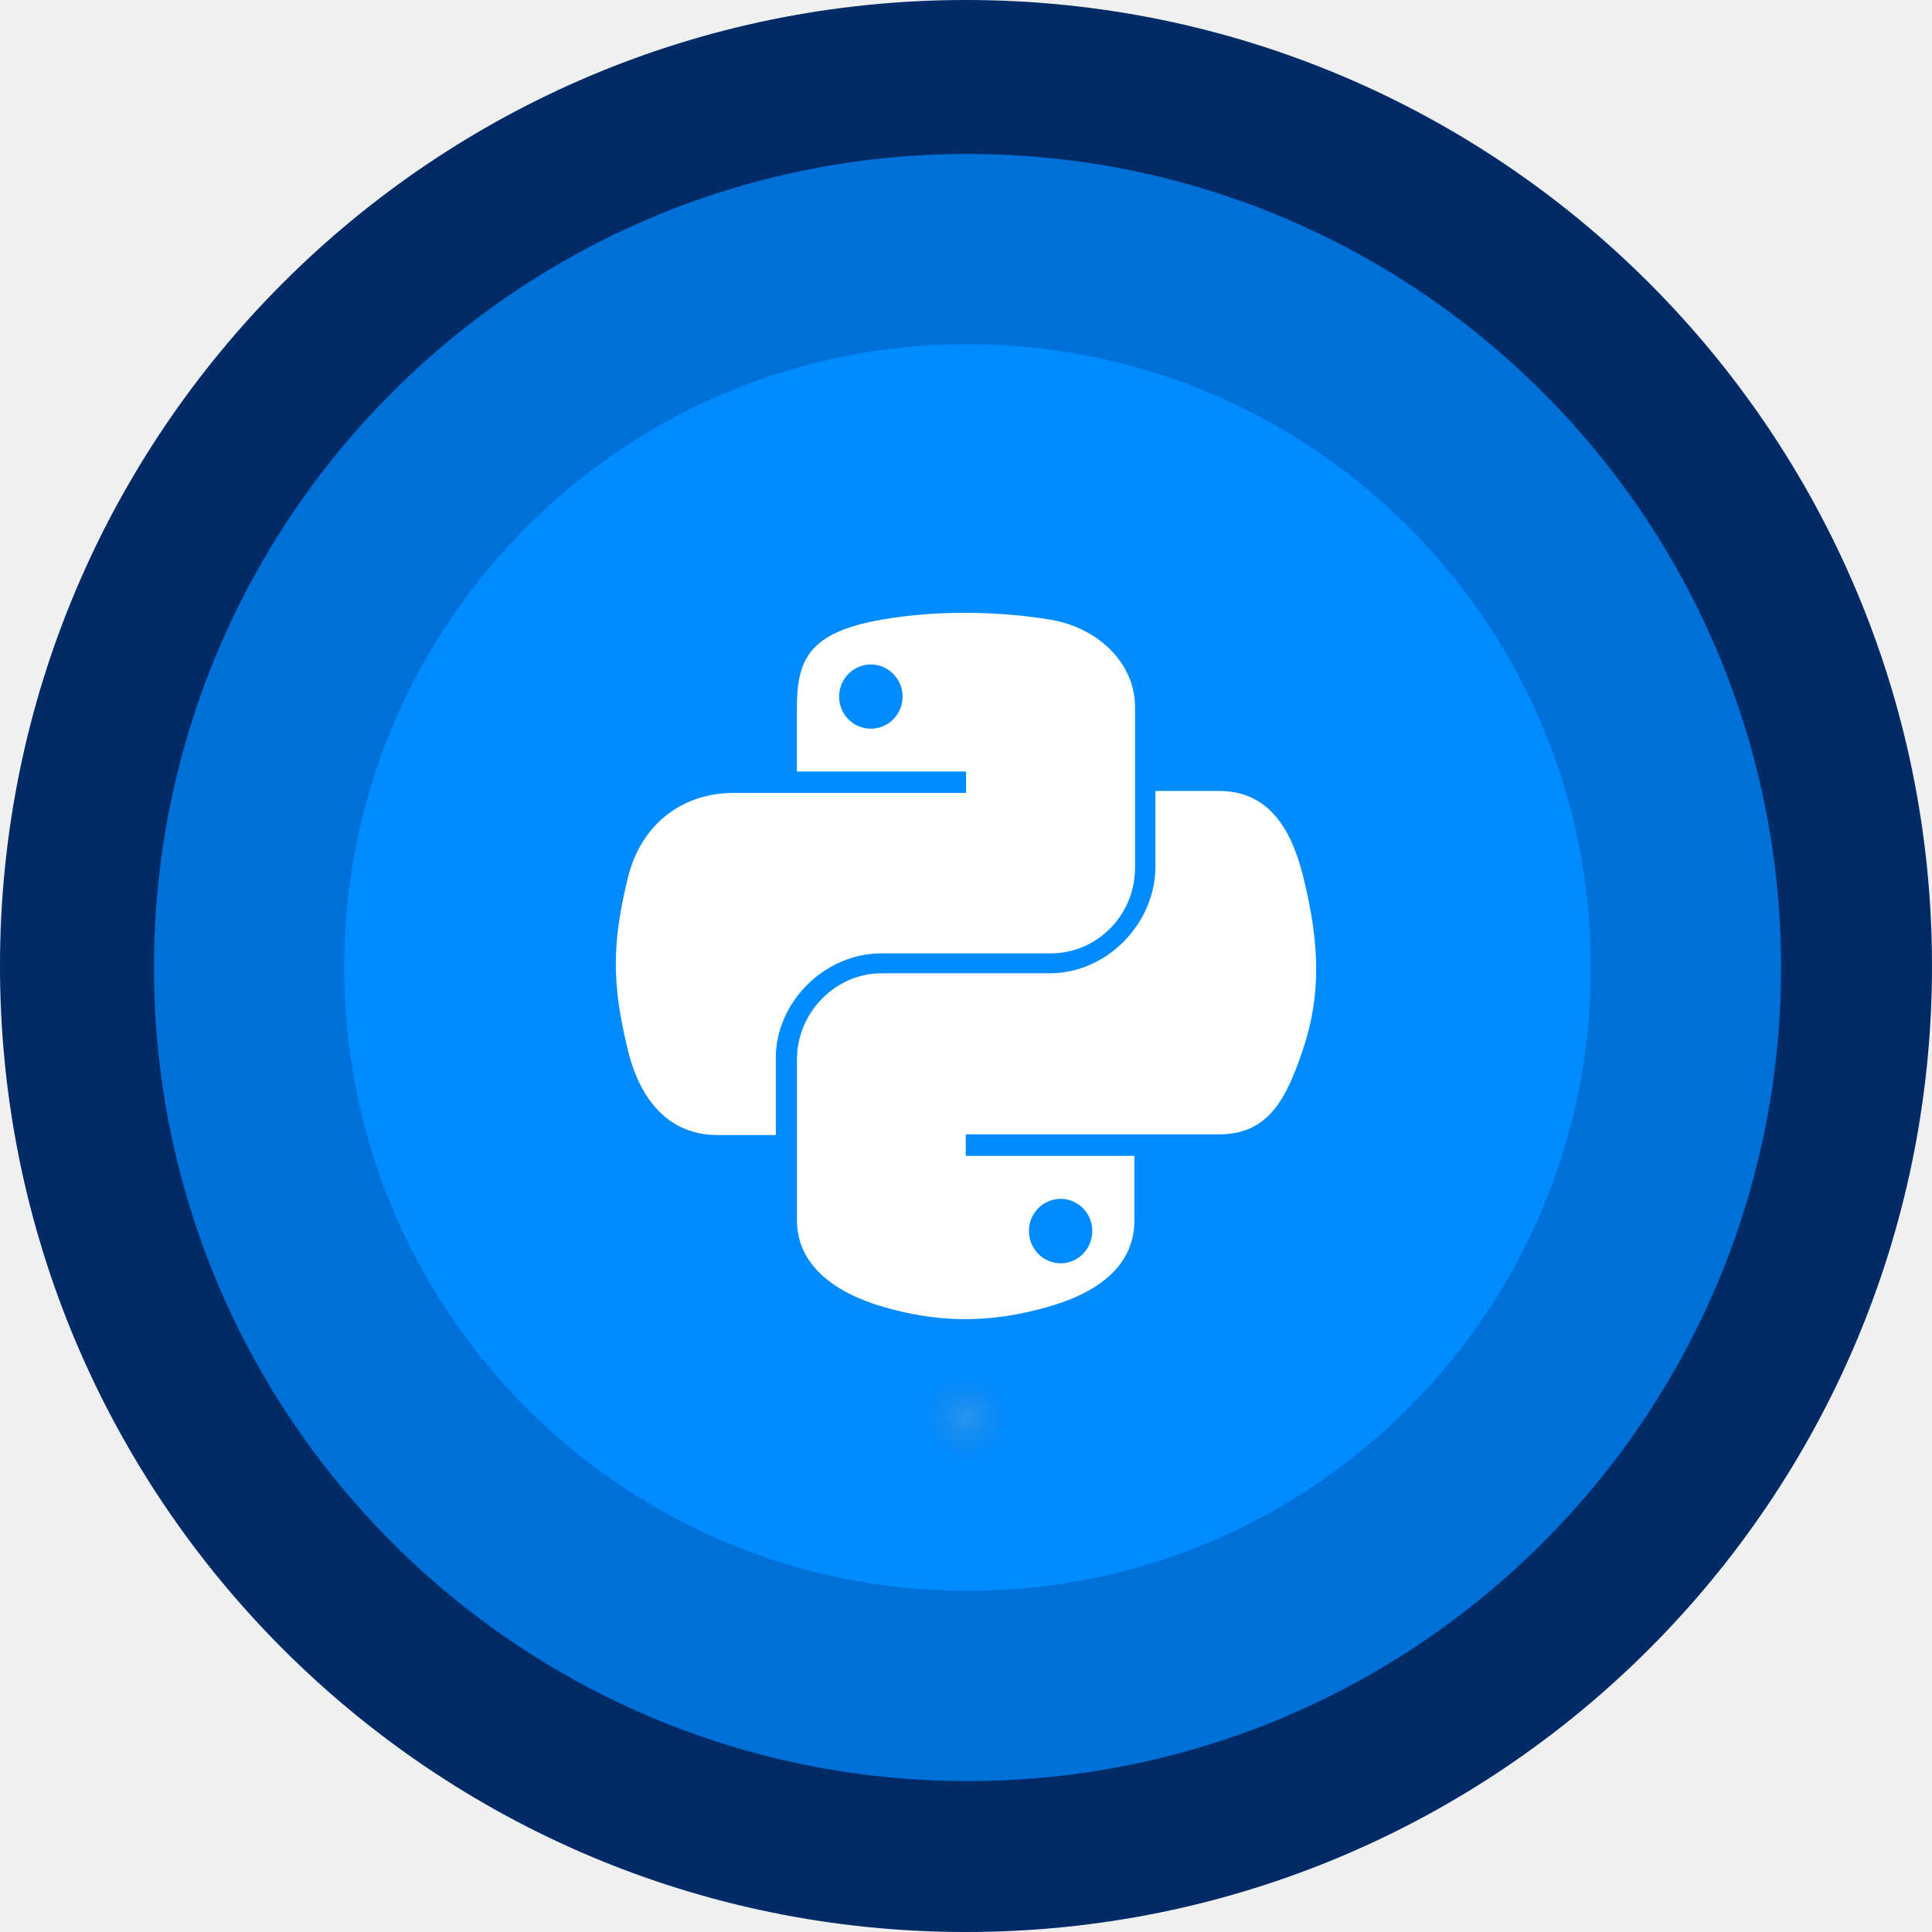
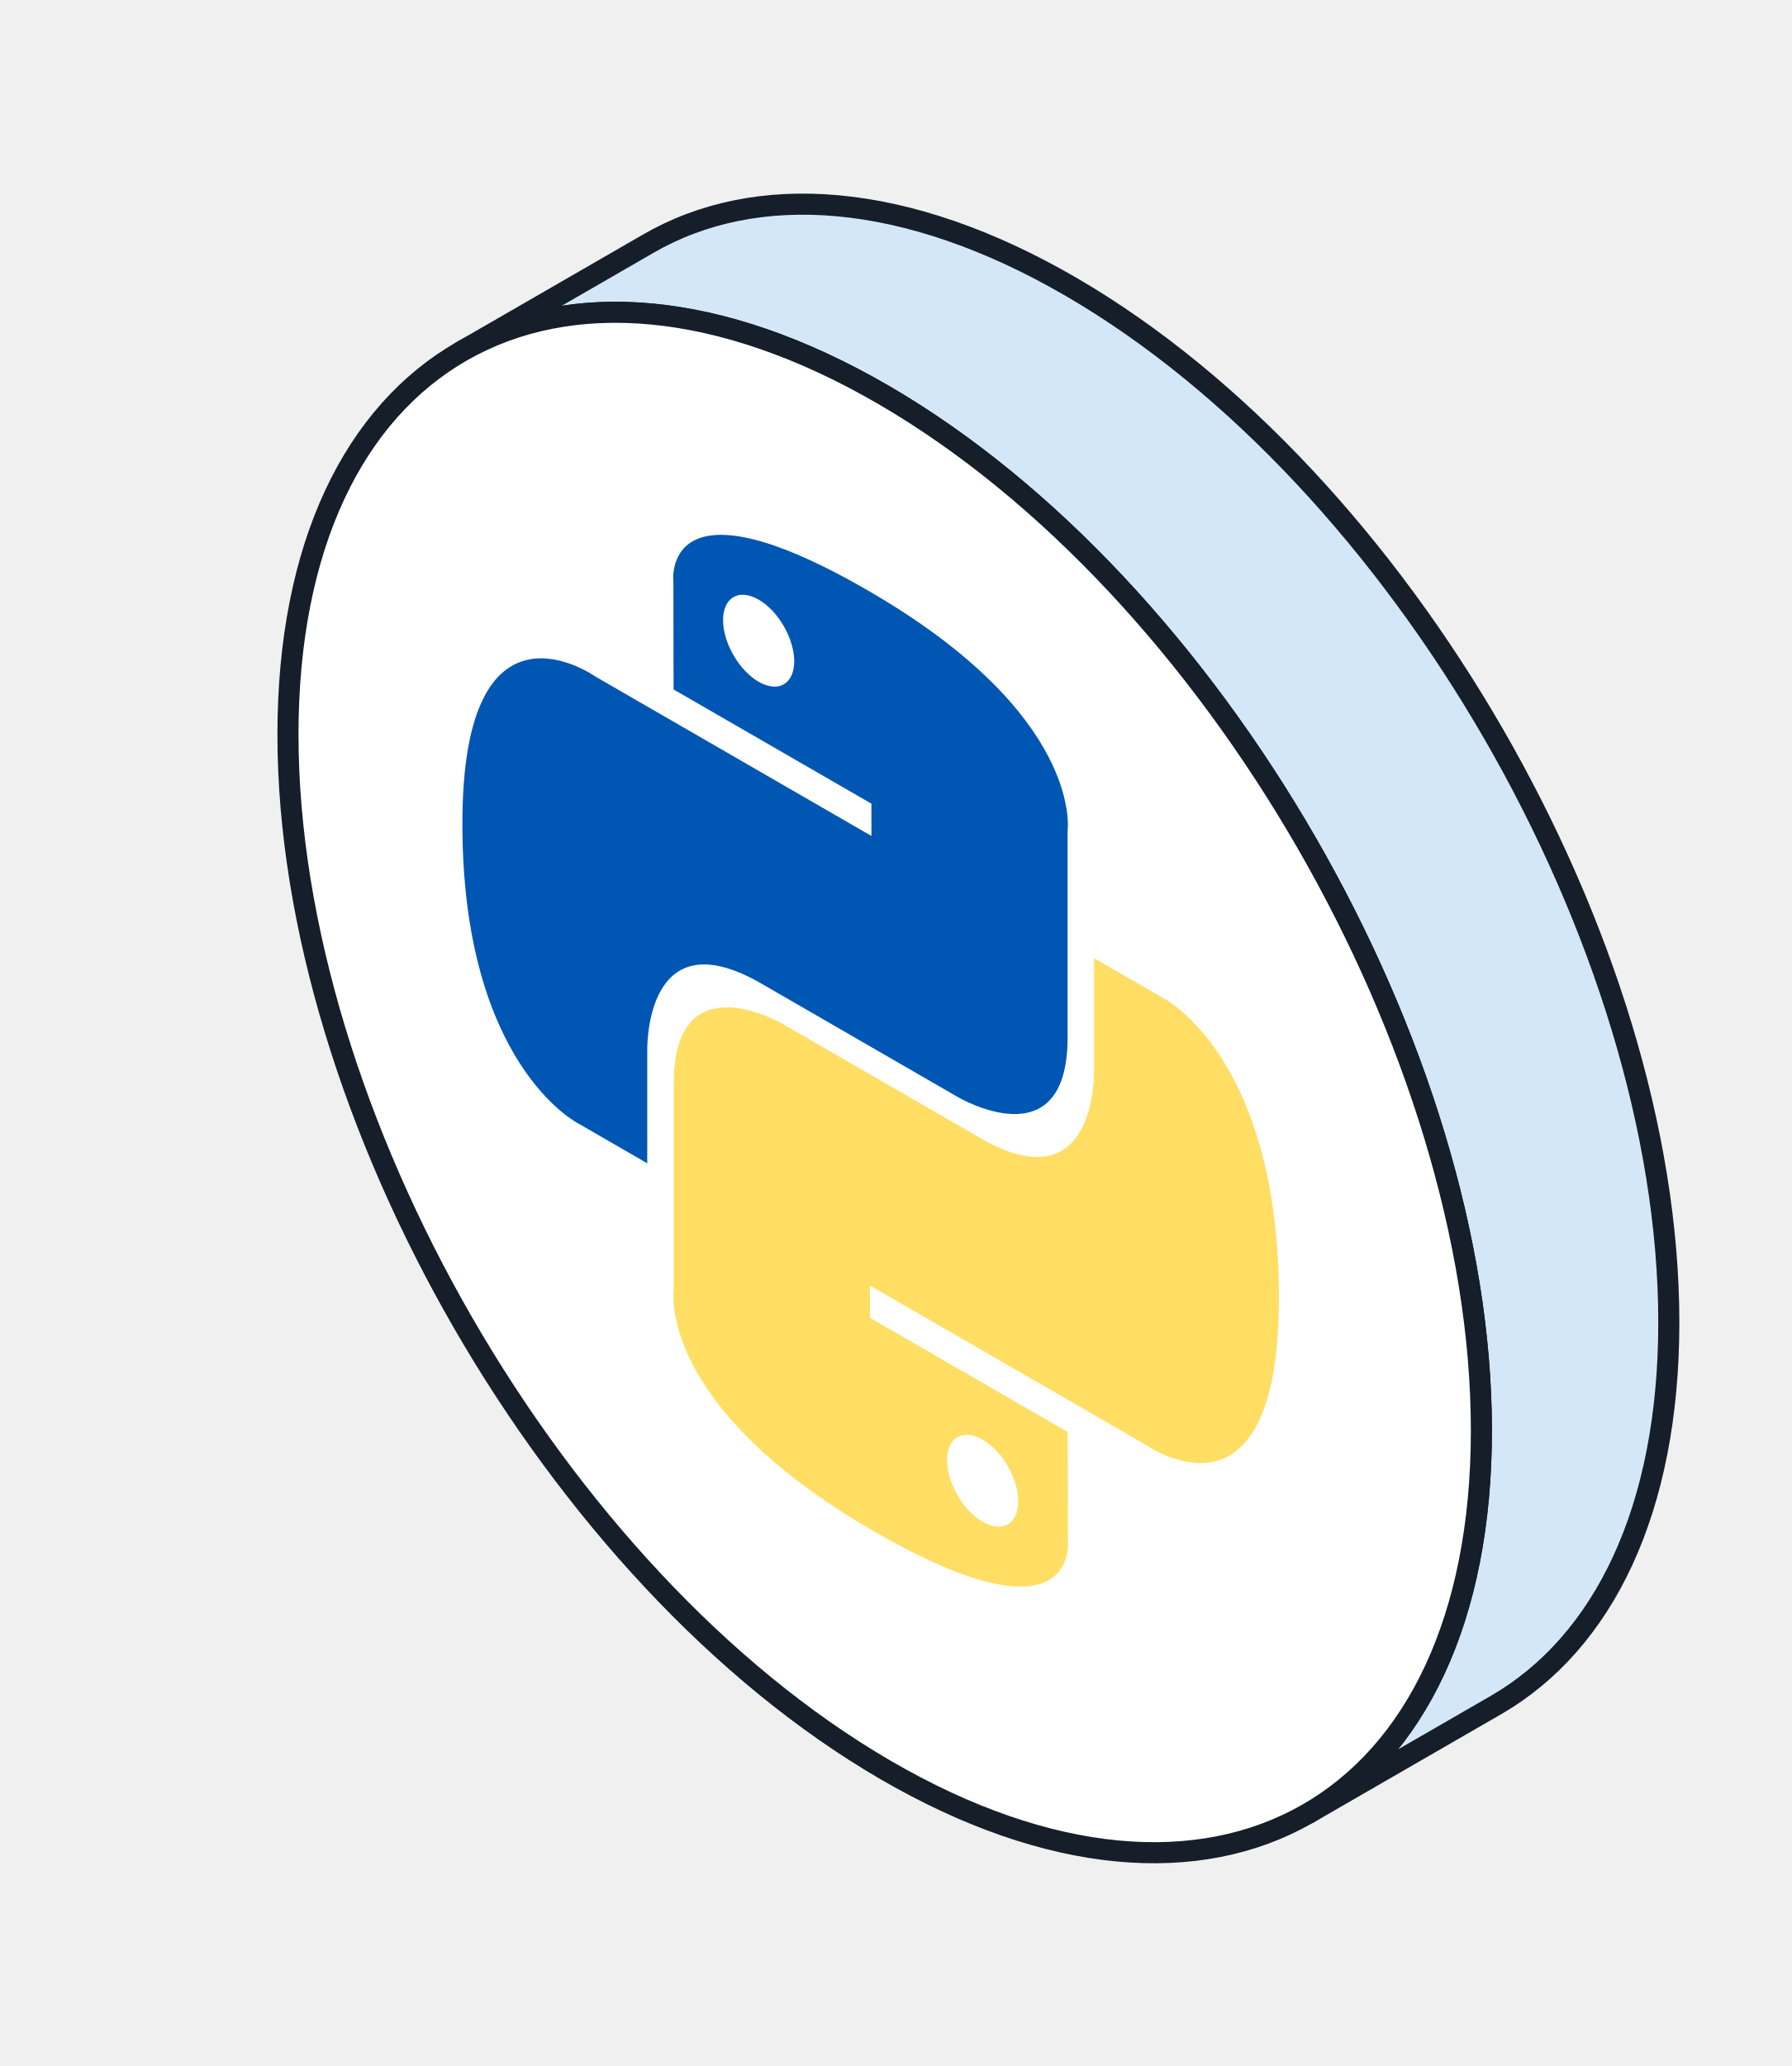
- <svg xmlns="http://www.w3.org/2000/svg" width="640px" height="640px" viewBox="0 0 640 640" version="1.1">
+ <svg xmlns="http://www.w3.org/2000/svg" width="85" height="98" viewBox="0 0 85 98" fill="none">
+   <g clip-path="url(#clip0_67_5619)">
+     <path d="M62.109 85.996L71.002 80.865C76.065 77.924 79.187 71.643 79.18 62.699C79.165 44.688 66.481 22.723 50.844 13.621C42.976 9.042 35.86 8.592 30.733 11.573L21.842 16.703C26.969 13.722 34.084 14.17 41.952 18.749C57.589 27.851 70.274 49.823 70.287 67.827C70.294 76.771 67.165 83.044 62.109 85.996Z" fill="#D4E7F8" stroke="#151E29" stroke-linejoin="round" />
+     <path d="M41.998 83.947C57.635 93.049 70.301 85.831 70.288 67.827C70.275 49.823 57.589 27.851 41.953 18.749C26.316 9.647 13.652 16.864 13.663 34.869C13.674 52.874 26.362 74.845 41.998 83.947Z" fill="white" stroke="#151E29" stroke-linejoin="round" />
+     <path d="M41.17 28.003C31.335 22.325 31.949 27.6 31.949 27.6L31.96 32.704L41.346 38.122V39.653L28.233 32.082C28.233 32.082 21.939 27.625 21.939 39.074C21.939 50.523 27.432 53.288 27.432 53.288L30.71 55.181V49.868C30.71 49.868 30.534 43.429 36.116 46.651L45.424 52.026C45.424 52.026 50.654 55.142 50.654 49.214V39.411C50.654 39.411 51.448 33.937 41.17 28.003ZM35.995 28.443C36.217 28.571 36.437 28.748 36.642 28.964C36.846 29.18 37.033 29.431 37.189 29.703C37.346 29.974 37.471 30.261 37.555 30.546C37.64 30.831 37.684 31.11 37.684 31.366C37.684 31.622 37.64 31.85 37.555 32.038C37.471 32.225 37.346 32.368 37.189 32.459C37.033 32.549 36.846 32.585 36.642 32.564C36.437 32.544 36.217 32.467 35.995 32.339C35.773 32.211 35.554 32.034 35.349 31.818C35.144 31.602 34.958 31.351 34.801 31.079C34.644 30.808 34.52 30.521 34.435 30.236C34.35 29.951 34.307 29.672 34.307 29.416C34.307 29.16 34.35 28.932 34.435 28.744C34.52 28.557 34.644 28.414 34.801 28.324C34.958 28.233 35.144 28.197 35.349 28.218C35.554 28.238 35.773 28.315 35.995 28.443Z" fill="#0056B3" />
+     <path d="M41.45 72.627C51.284 78.305 50.67 73.03 50.67 73.03L50.659 67.926L41.274 62.507V60.977L54.387 68.547C54.387 68.547 60.68 73.004 60.68 61.555C60.68 50.107 55.187 47.341 55.187 47.341L51.909 45.449V50.761C51.909 50.761 52.086 57.201 46.504 53.978L37.195 48.604C37.195 48.604 31.966 45.487 31.966 51.416V61.219C31.966 61.219 31.172 66.693 41.449 72.627L41.45 72.627ZM46.624 72.187C46.403 72.059 46.183 71.882 45.978 71.666C45.773 71.45 45.587 71.199 45.43 70.927C45.273 70.656 45.149 70.369 45.064 70.084C44.979 69.798 44.936 69.52 44.936 69.264C44.936 69.008 44.979 68.78 45.064 68.592C45.149 68.405 45.273 68.262 45.43 68.171C45.587 68.081 45.773 68.045 45.978 68.066C46.183 68.086 46.403 68.163 46.624 68.291C46.846 68.419 47.066 68.596 47.271 68.812C47.476 69.028 47.662 69.279 47.819 69.55C47.976 69.822 48.1 70.109 48.185 70.394C48.27 70.679 48.313 70.958 48.313 71.213C48.313 71.469 48.27 71.698 48.185 71.885C48.1 72.073 47.976 72.216 47.819 72.306C47.662 72.397 47.476 72.433 47.271 72.412C47.066 72.391 46.846 72.315 46.624 72.187Z" fill="#FFDE63" />
+   </g>
  <defs>
-     <radialGradient cx="50%" cy="50%" fx="50%" fy="50%" r="50%" gradientTransform="translate(0.5,0.5),scale(0.193333,1),rotate(-90),translate(-0.5,-0.5)" id="radialGradient-1">
-       <stop stop-color="#B8B8B8" stop-opacity="0.498" offset="0%" />
-       <stop stop-color="#7F7F7F" stop-opacity="0" offset="100%" />
-     </radialGradient>
+     <clipPath id="clip0_67_5619">
+       <rect width="85" height="98" fill="white" />
+     </clipPath>
  </defs>
-   <g id="app-python" stroke="none" stroke-width="1" fill="none" fill-rule="evenodd">
-     <circle id="lg" fill="#002B66" cx="320" cy="320" r="320" />
-     <circle id="md" fill="#0070D9" cx="320.5" cy="320.5" r="269.5" />
-     <circle id="sm" fill="#008BFF" cx="320.5" cy="320.5" r="206.5" />
-     <g id="python-logo" transform="translate(204, 203)" fill-rule="nonzero">
-       <path d="M114.784,0.002 C105.204,0.046 96.055,0.86 88.005,2.279 C64.291,6.452 59.985,15.187 59.985,31.296 L59.985,52.571 L116.025,52.571 L116.025,59.663 L59.985,59.663 L38.954,59.663 C22.667,59.663 8.406,69.414 3.945,87.965 C-1.2,109.228 -1.429,122.496 3.945,144.698 C7.929,161.225 17.442,173 33.729,173 L52.996,173 L52.996,147.496 C52.996,129.071 69,112.818 88.005,112.818 L143.98,112.818 C159.561,112.818 172,100.039 172,84.452 L172,31.296 C172,16.168 159.188,4.804 143.98,2.279 C134.353,0.683 124.364,-0.042 114.784,0.002 Z M84.478,17.113 C90.267,17.113 94.994,21.899 94.994,27.783 C94.994,33.647 90.267,38.388 84.478,38.388 C78.669,38.388 73.963,33.647 73.963,27.783 C73.963,21.899 78.669,17.113 84.478,17.113 Z" id="path1948" fill="#FFFFFF" />
-       <path d="M178.762,59 L178.762,83.884 C178.762,103.176 162.438,119.414 143.824,119.414 L87.963,119.414 C72.662,119.414 60,132.536 60,147.891 L60,201.251 C60,216.438 73.179,225.37 87.963,229.727 C105.666,234.943 122.643,235.886 143.824,229.727 C157.904,225.643 171.787,217.422 171.787,201.251 L171.787,179.894 L115.926,179.894 L115.926,172.775 L171.787,172.775 L199.75,172.775 C216.004,172.775 222.061,161.415 227.713,144.364 C233.552,126.81 233.304,109.929 227.713,87.411 C223.697,71.198 216.025,59 199.75,59 L178.762,59 Z M147.344,194.132 C153.141,194.132 157.838,198.892 157.838,204.778 C157.838,210.685 153.141,215.489 147.344,215.489 C141.567,215.489 136.85,210.685 136.85,204.778 C136.85,198.892 141.567,194.132 147.344,194.132 Z" id="path1950" fill="#FFFFFF" />
-       <path d="M191,266.5 C191,271.68 176.705,276.467 153.5,279.057 C130.295,281.648 101.705,281.648 78.5,279.057 C55.295,276.467 41,271.68 41,266.5 C41,261.32 55.295,256.533 78.5,253.943 C101.705,251.352 130.295,251.352 153.5,253.943 C176.705,256.533 191,261.32 191,266.5 Z" id="path1894" fill="url(#radialGradient-1)" opacity="0.444" />
-     </g>
-   </g>
</svg>
